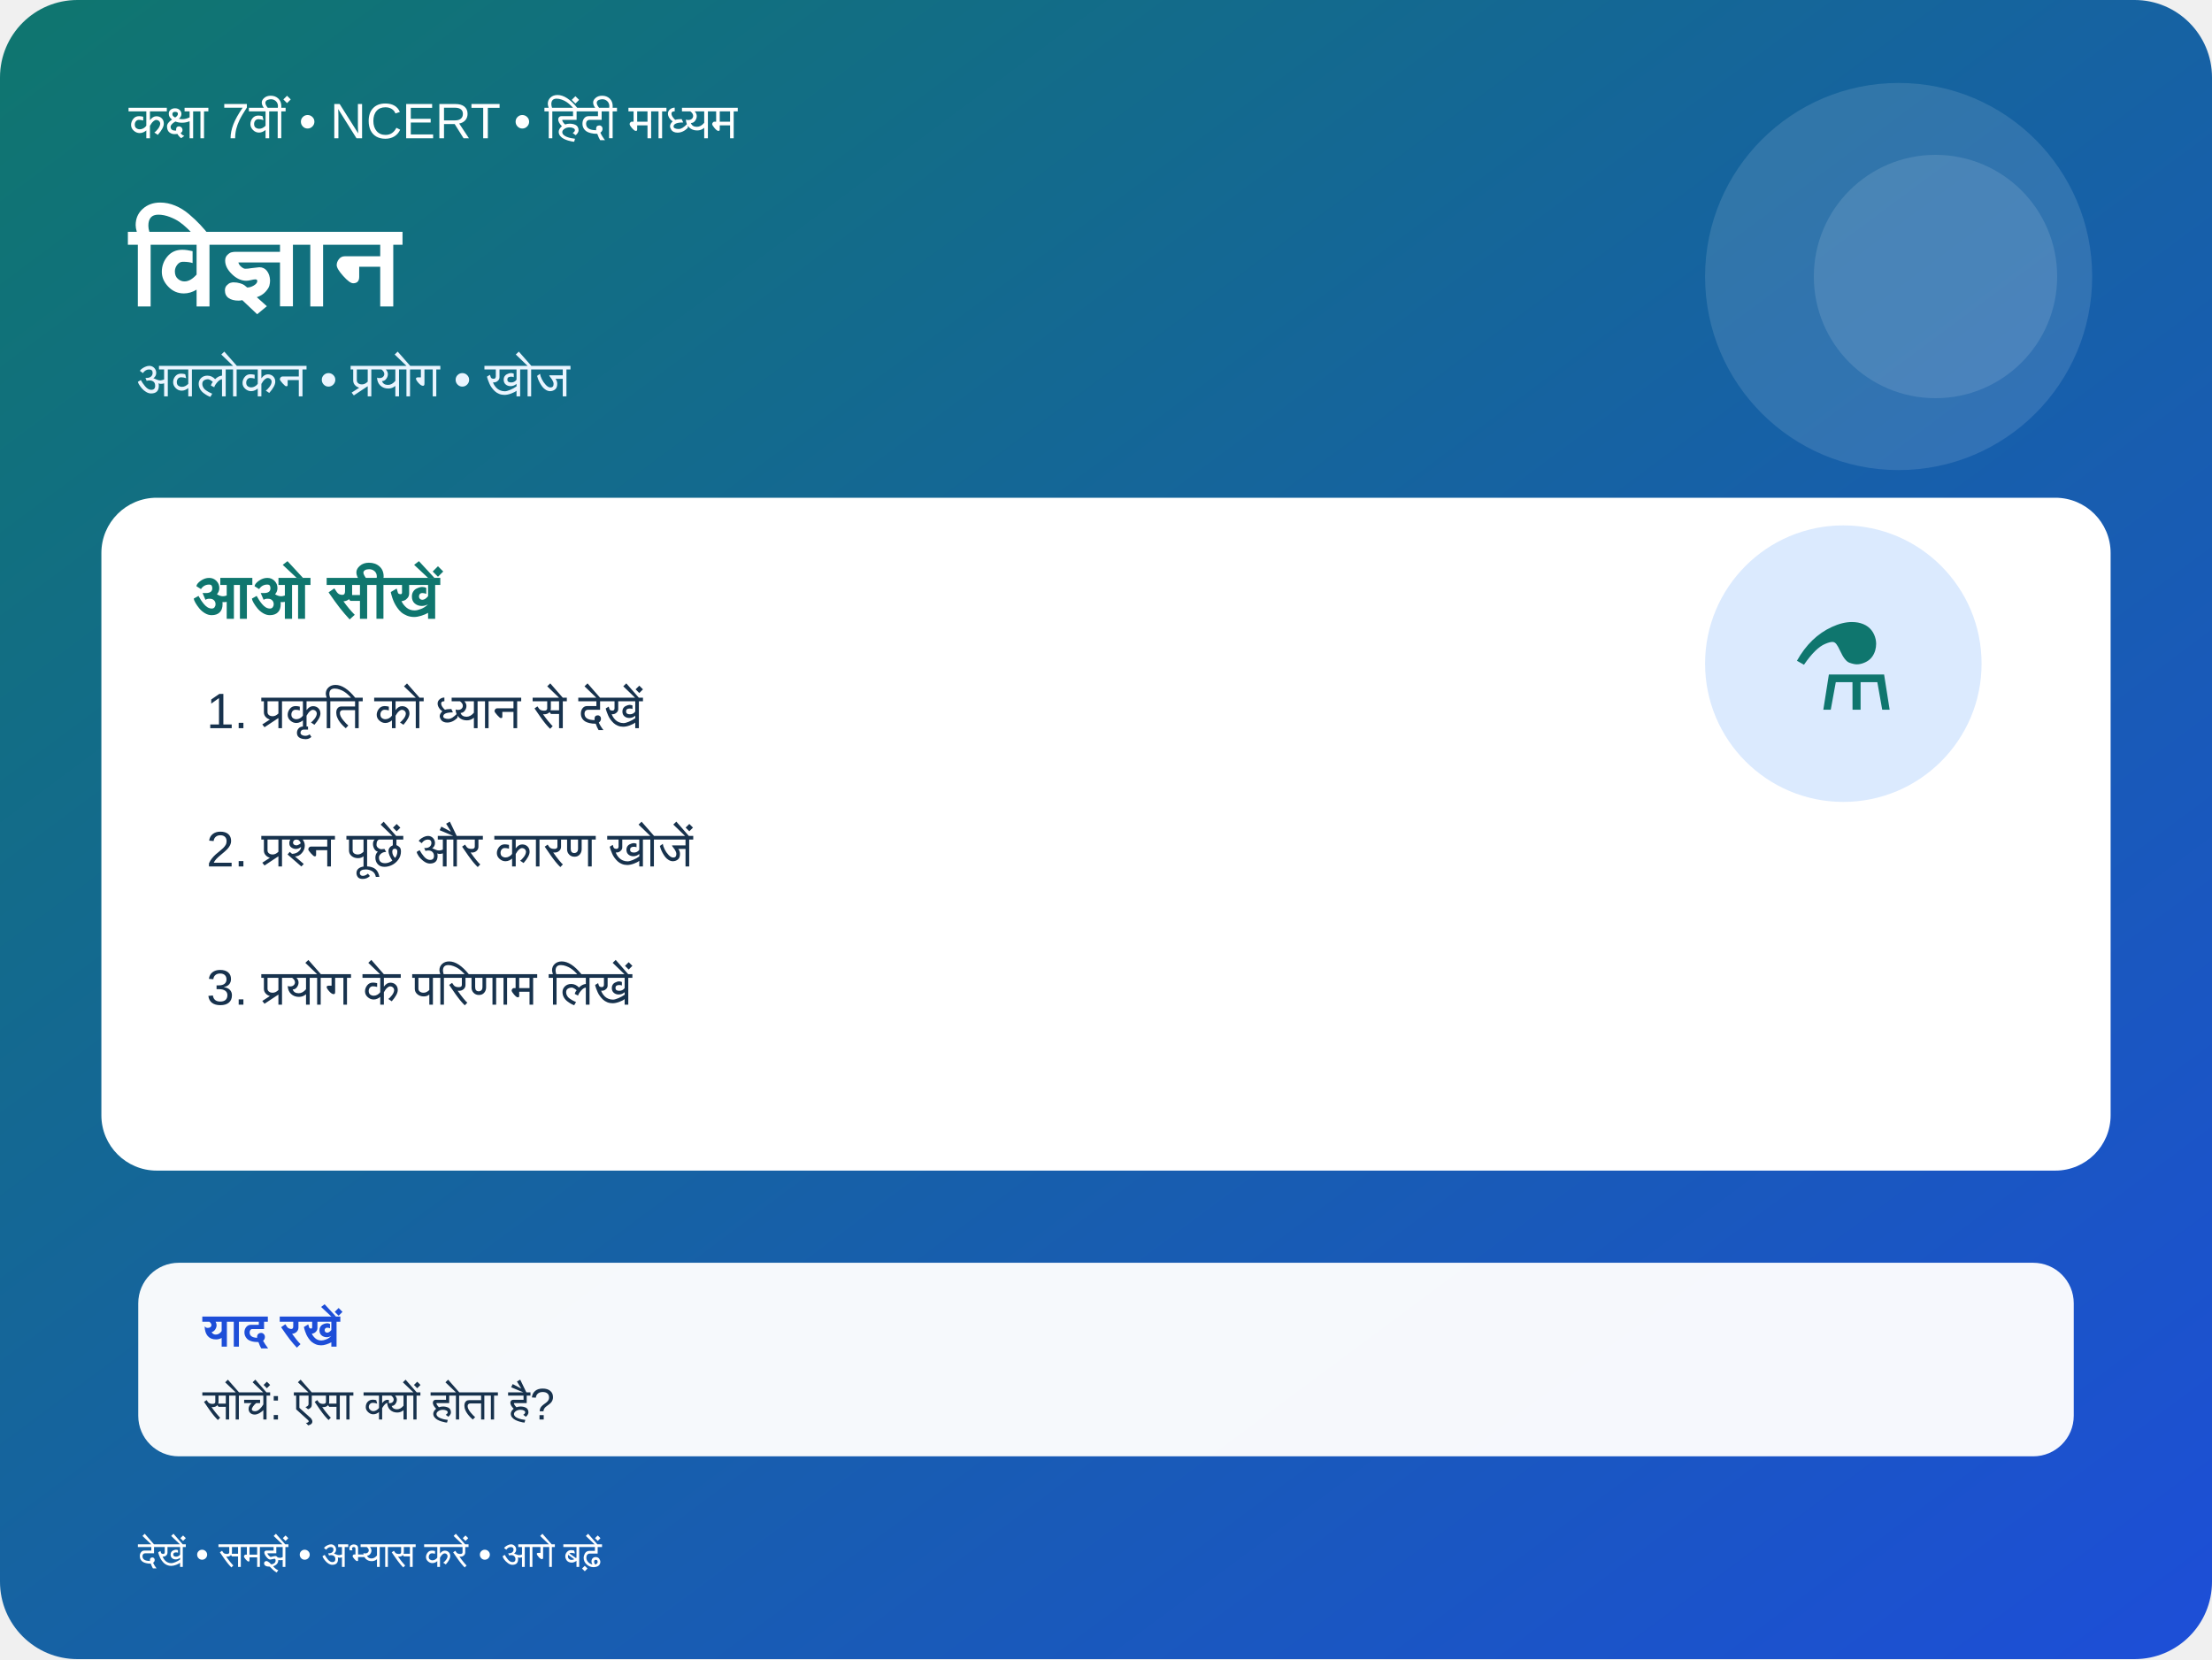
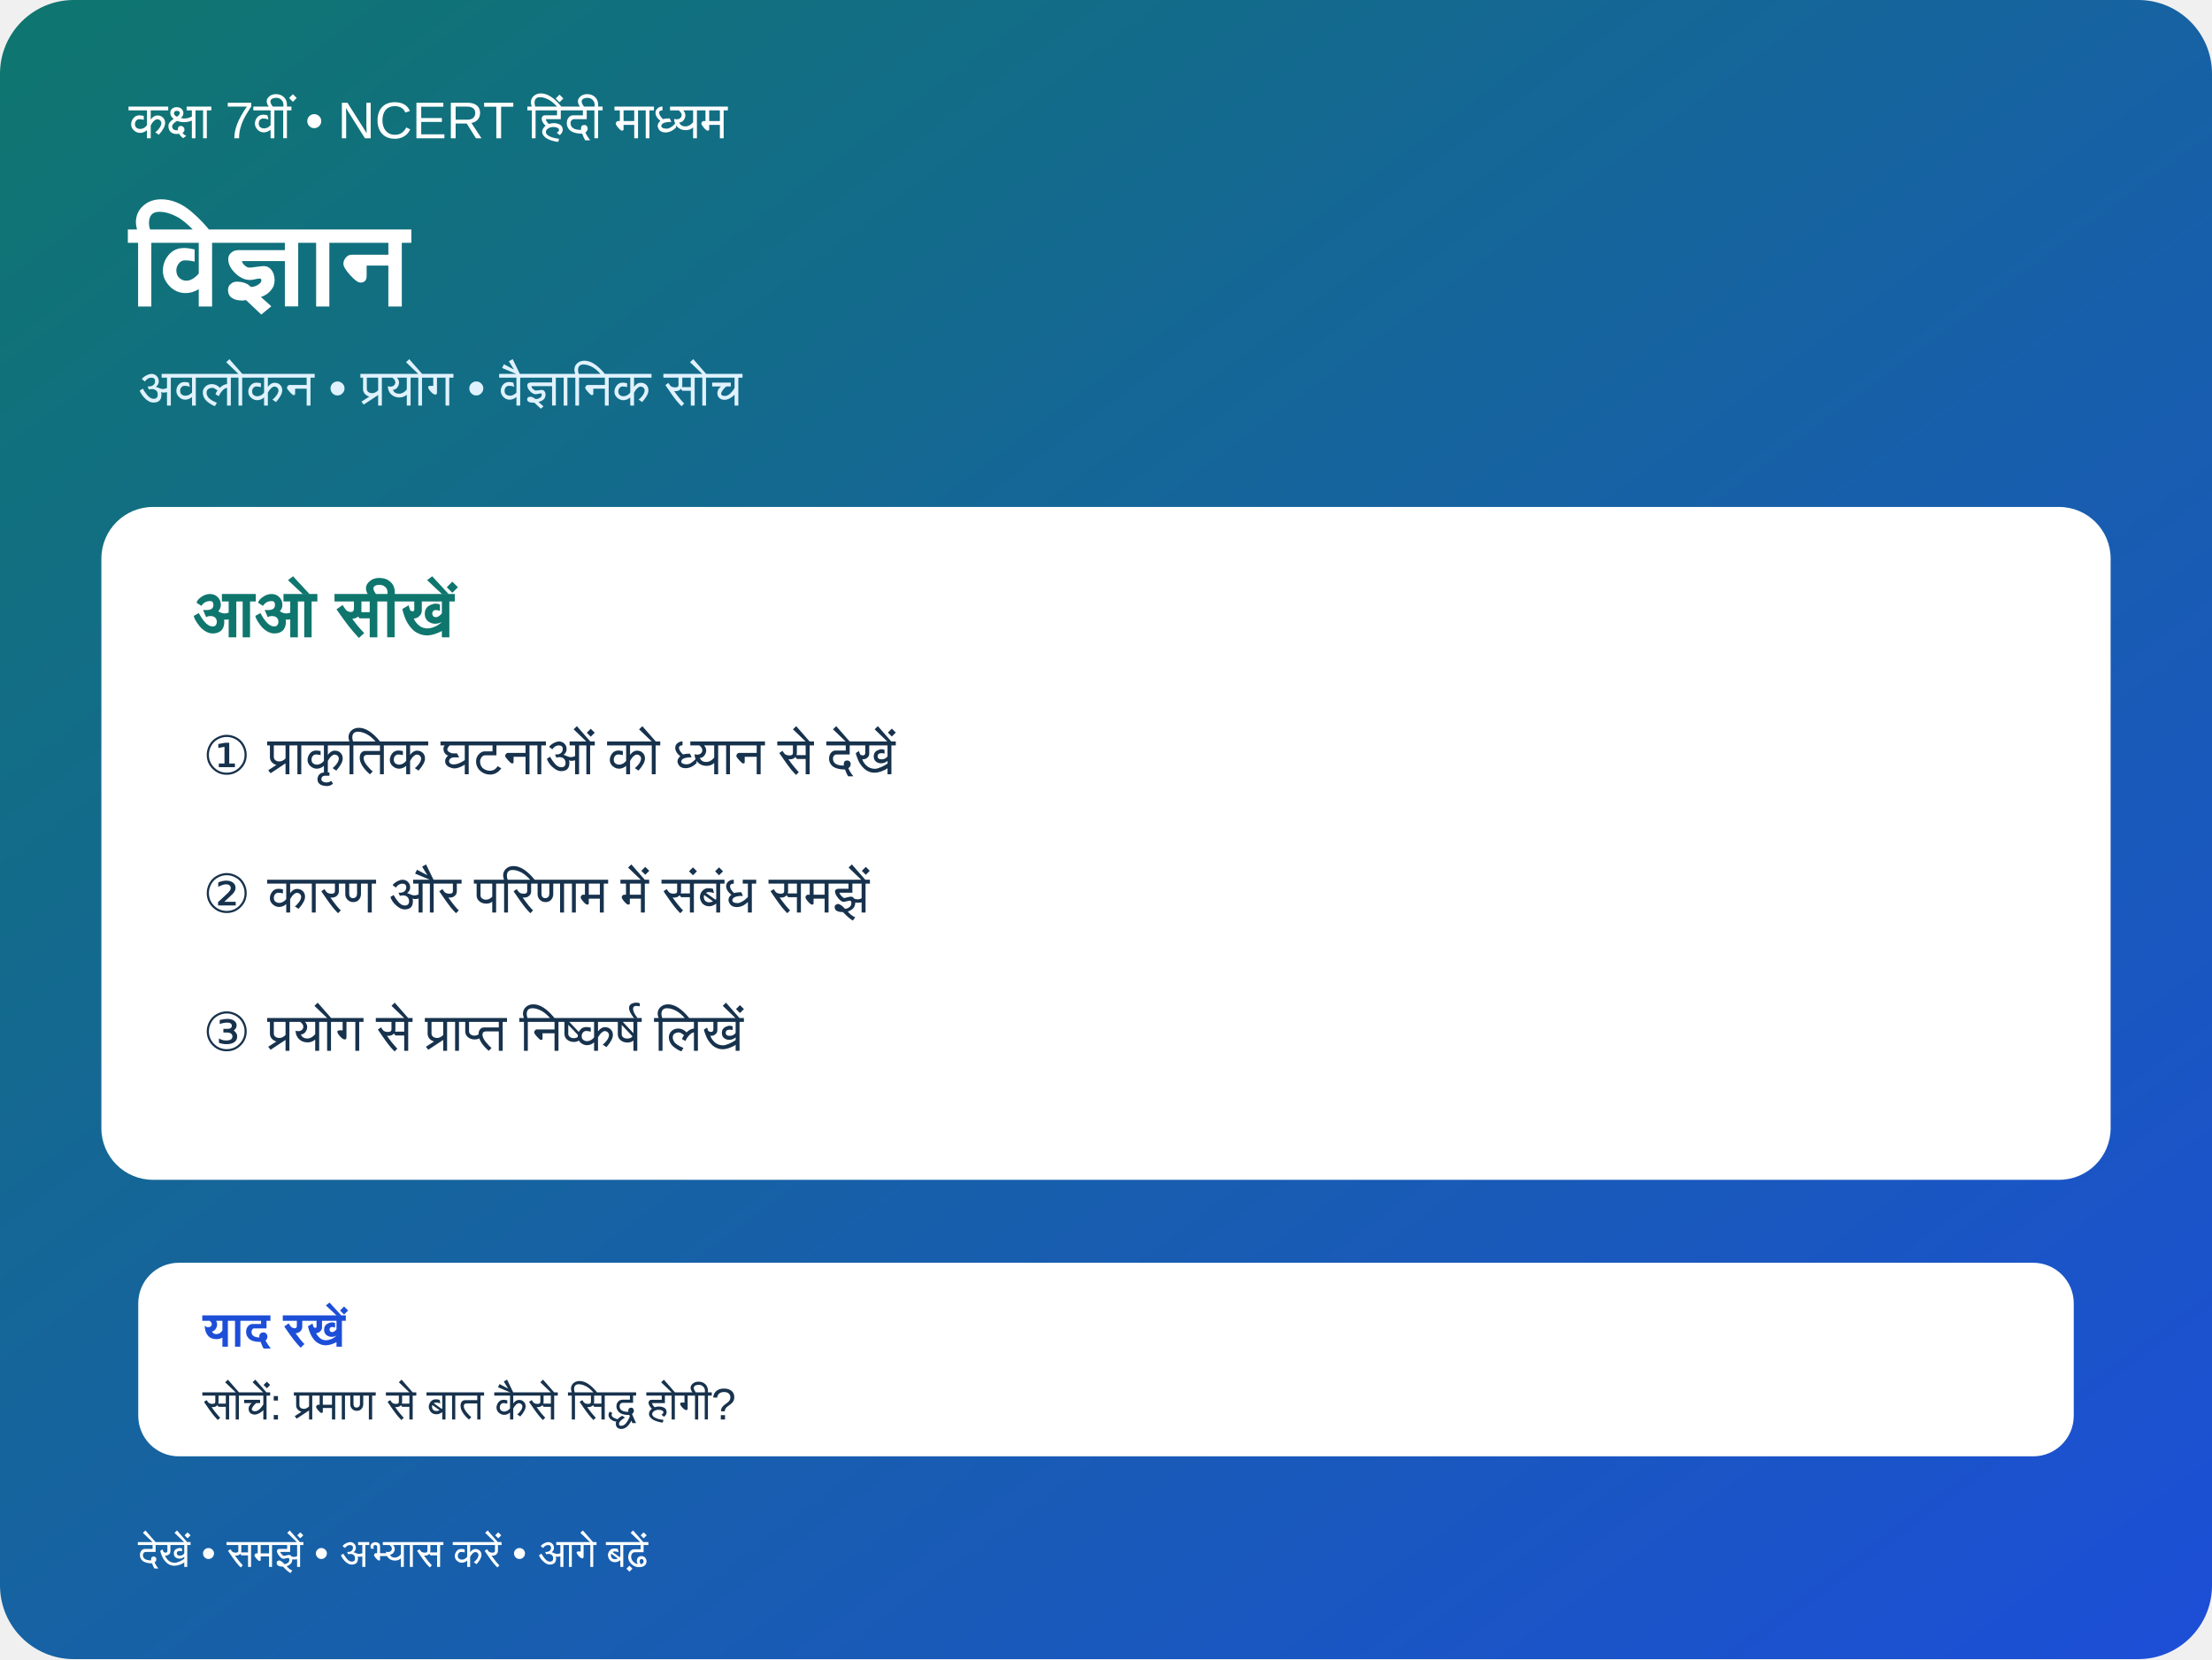
<svg xmlns="http://www.w3.org/2000/svg" width="1200" height="900" viewBox="0 0 1200 900">
  <defs>
-     <linearGradient id="bg" x1="0" y1="0" x2="1" y2="1">
+     <linearGradient id="g" x2="1" y2="1">
      <stop stop-color="#0f766e" />
      <stop offset="1" stop-color="#1d4ed8" />
    </linearGradient>
  </defs>
-   <rect width="1200" height="900" rx="42" fill="url(#bg)" />
-   <circle cx="1030" cy="150" r="105" fill="#ffffff" opacity=".12" />
-   <circle cx="1050" cy="150" r="66" fill="#ffffff" opacity=".12" />
-   <text x="70" y="75" font-size="27" fill="#fff" font-family="Arial">कक्षा 7वीं • NCERT • हिंदी माध्यम</text>
-   <text x="70" y="165" font-size="62" font-weight="bold" fill="#fff" font-family="Arial">विज्ञान</text>
-   <text x="74" y="215" font-size="27" fill="#eaf5ff" font-family="Arial">अवलोकन • प्रयोग • खोज</text>
-   <rect x="55" y="270" width="1090" height="365" rx="30" fill="#fff" />
-   <circle cx="1000" cy="360" r="75" fill="#dbeafe" />
-   <text x="1000" y="385" text-anchor="middle" font-size="65" fill="#0f766e" font-family="Arial">⚗</text>
-   <text x="105" y="335" font-size="34" font-weight="bold" fill="#0f766e" font-family="Arial">आओ सीखें</text>
-   <text x="112" y="395" font-size="27" fill="#17324d" font-family="Arial">1. प्रकृति को ध्यान से देखें</text>
-   <text x="112" y="470" font-size="27" fill="#17324d" font-family="Arial">2. प्रश्न पूछें और कारण खोजें</text>
-   <text x="112" y="545" font-size="27" fill="#17324d" font-family="Arial">3. प्रयोग के परिणाम लिखें</text>
-   <rect x="75" y="685" width="1050" height="105" rx="22" fill="#fff" opacity=".96" />
-   <text x="110" y="730" font-size="25" font-weight="bold" fill="#1d4ed8" font-family="Arial">याद रखें</text>
-   <text x="110" y="770" font-size="24" fill="#17324d" font-family="Arial">सोचें: ऐसा क्यों होता है?</text>
-   <text x="75" y="850" font-size="20" fill="#fff" font-family="Arial">देखें • समझें • अभ्यास करें • आगे बढ़ें</text>
+   <rect width="1200" height="900" rx="40" fill="url(#g)" />
+   <text x="70" y="75" fill="white" font-size="28" font-family="Arial">कक्षा 7वीं • NCERT हिंदी माध्यम</text>
+   <text x="70" y="165" fill="white" font-size="64" font-weight="bold" font-family="Arial">विज्ञान</text>
+   <text x="75" y="220" fill="#e0f2fe" font-size="28" font-family="Arial">अवलोकन • प्रयोग • वैज्ञानिक सोच</text>
+   <rect x="55" y="275" width="1090" height="365" rx="28" fill="white" />
+   <text x="105" y="345" fill="#0f766e" font-size="36" font-weight="bold" font-family="Arial">आओ सीखें</text>
+   <g fill="#17324d" font-size="29" font-family="Arial">
+     <text x="110" y="420">① प्राकृतिक घटनाओं को ध्यान से देखें</text>
+     <text x="110" y="495">② कारण और परिणाम में संबंध समझें</text>
+     <text x="110" y="570">③ प्रयोग से प्राप्त निष्कर्ष लिखें</text>
+   </g>
+   <rect x="75" y="685" width="1050" height="105" rx="22" fill="white" />
+   <text x="110" y="730" fill="#1d4ed8" font-size="26" font-weight="bold" font-family="Arial">याद रखें</text>
+   <text x="110" y="770" fill="#17324d" font-size="24" font-family="Arial">सोचें: प्रमाण से बात कैसे सिद्ध होगी?</text>
+   <text x="75" y="850" fill="white" font-size="22" font-family="Arial">देखें • समझें • अभ्यास करें • आगे बढ़ें</text>
</svg>
